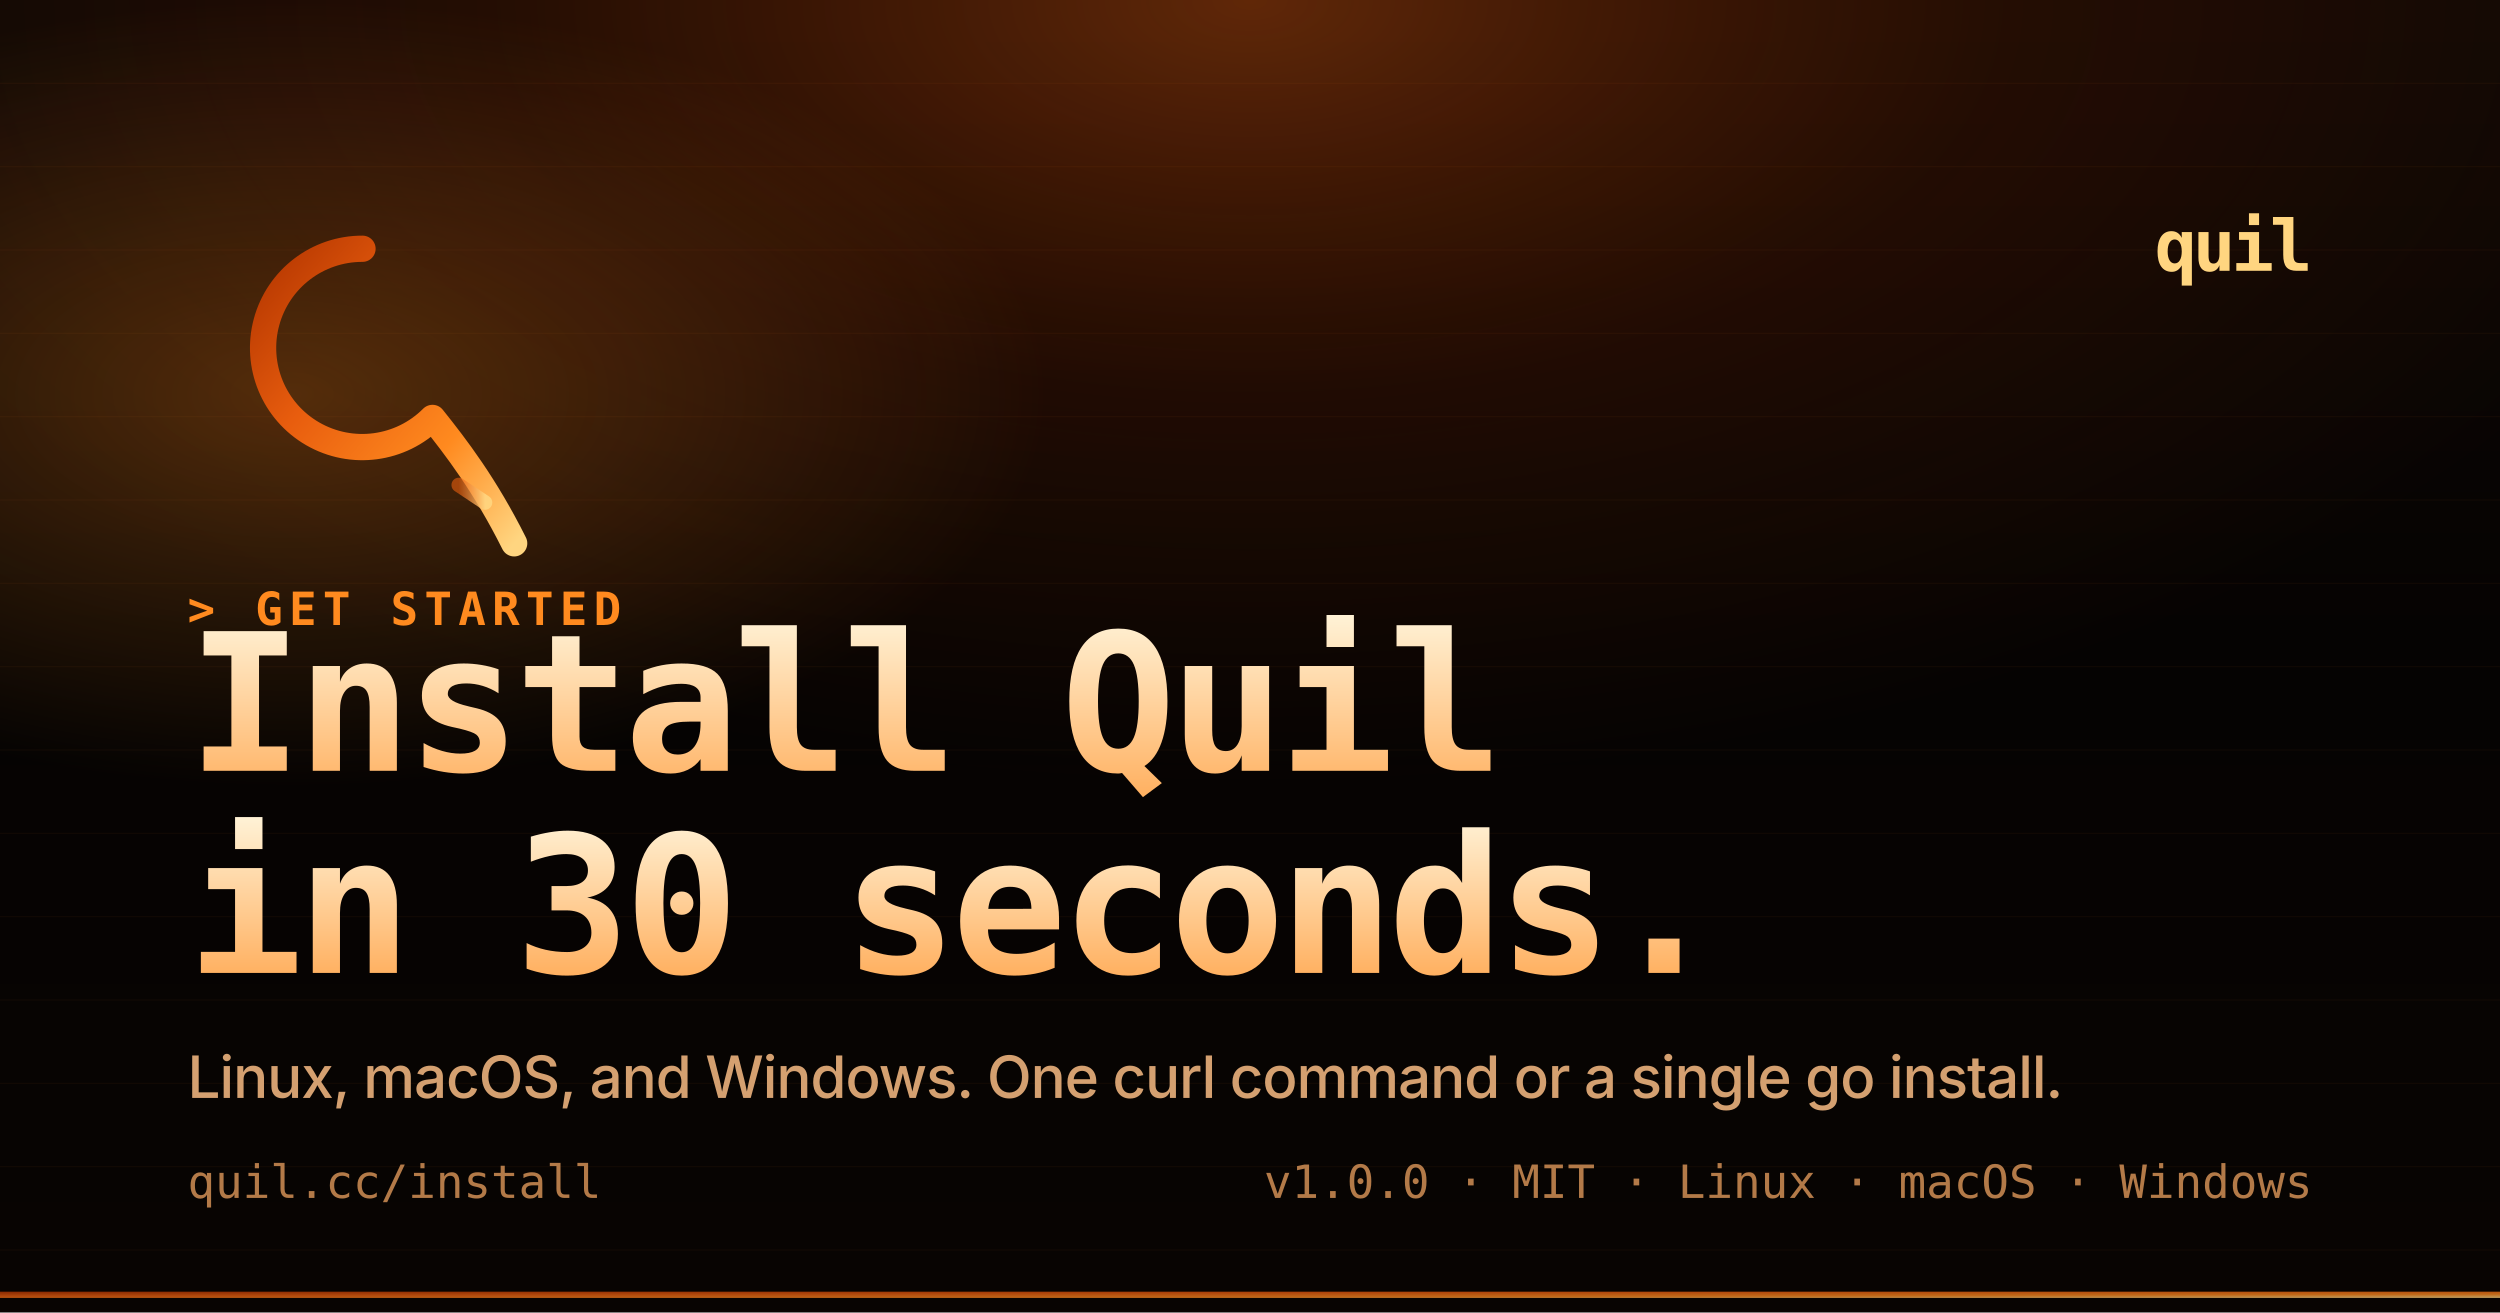
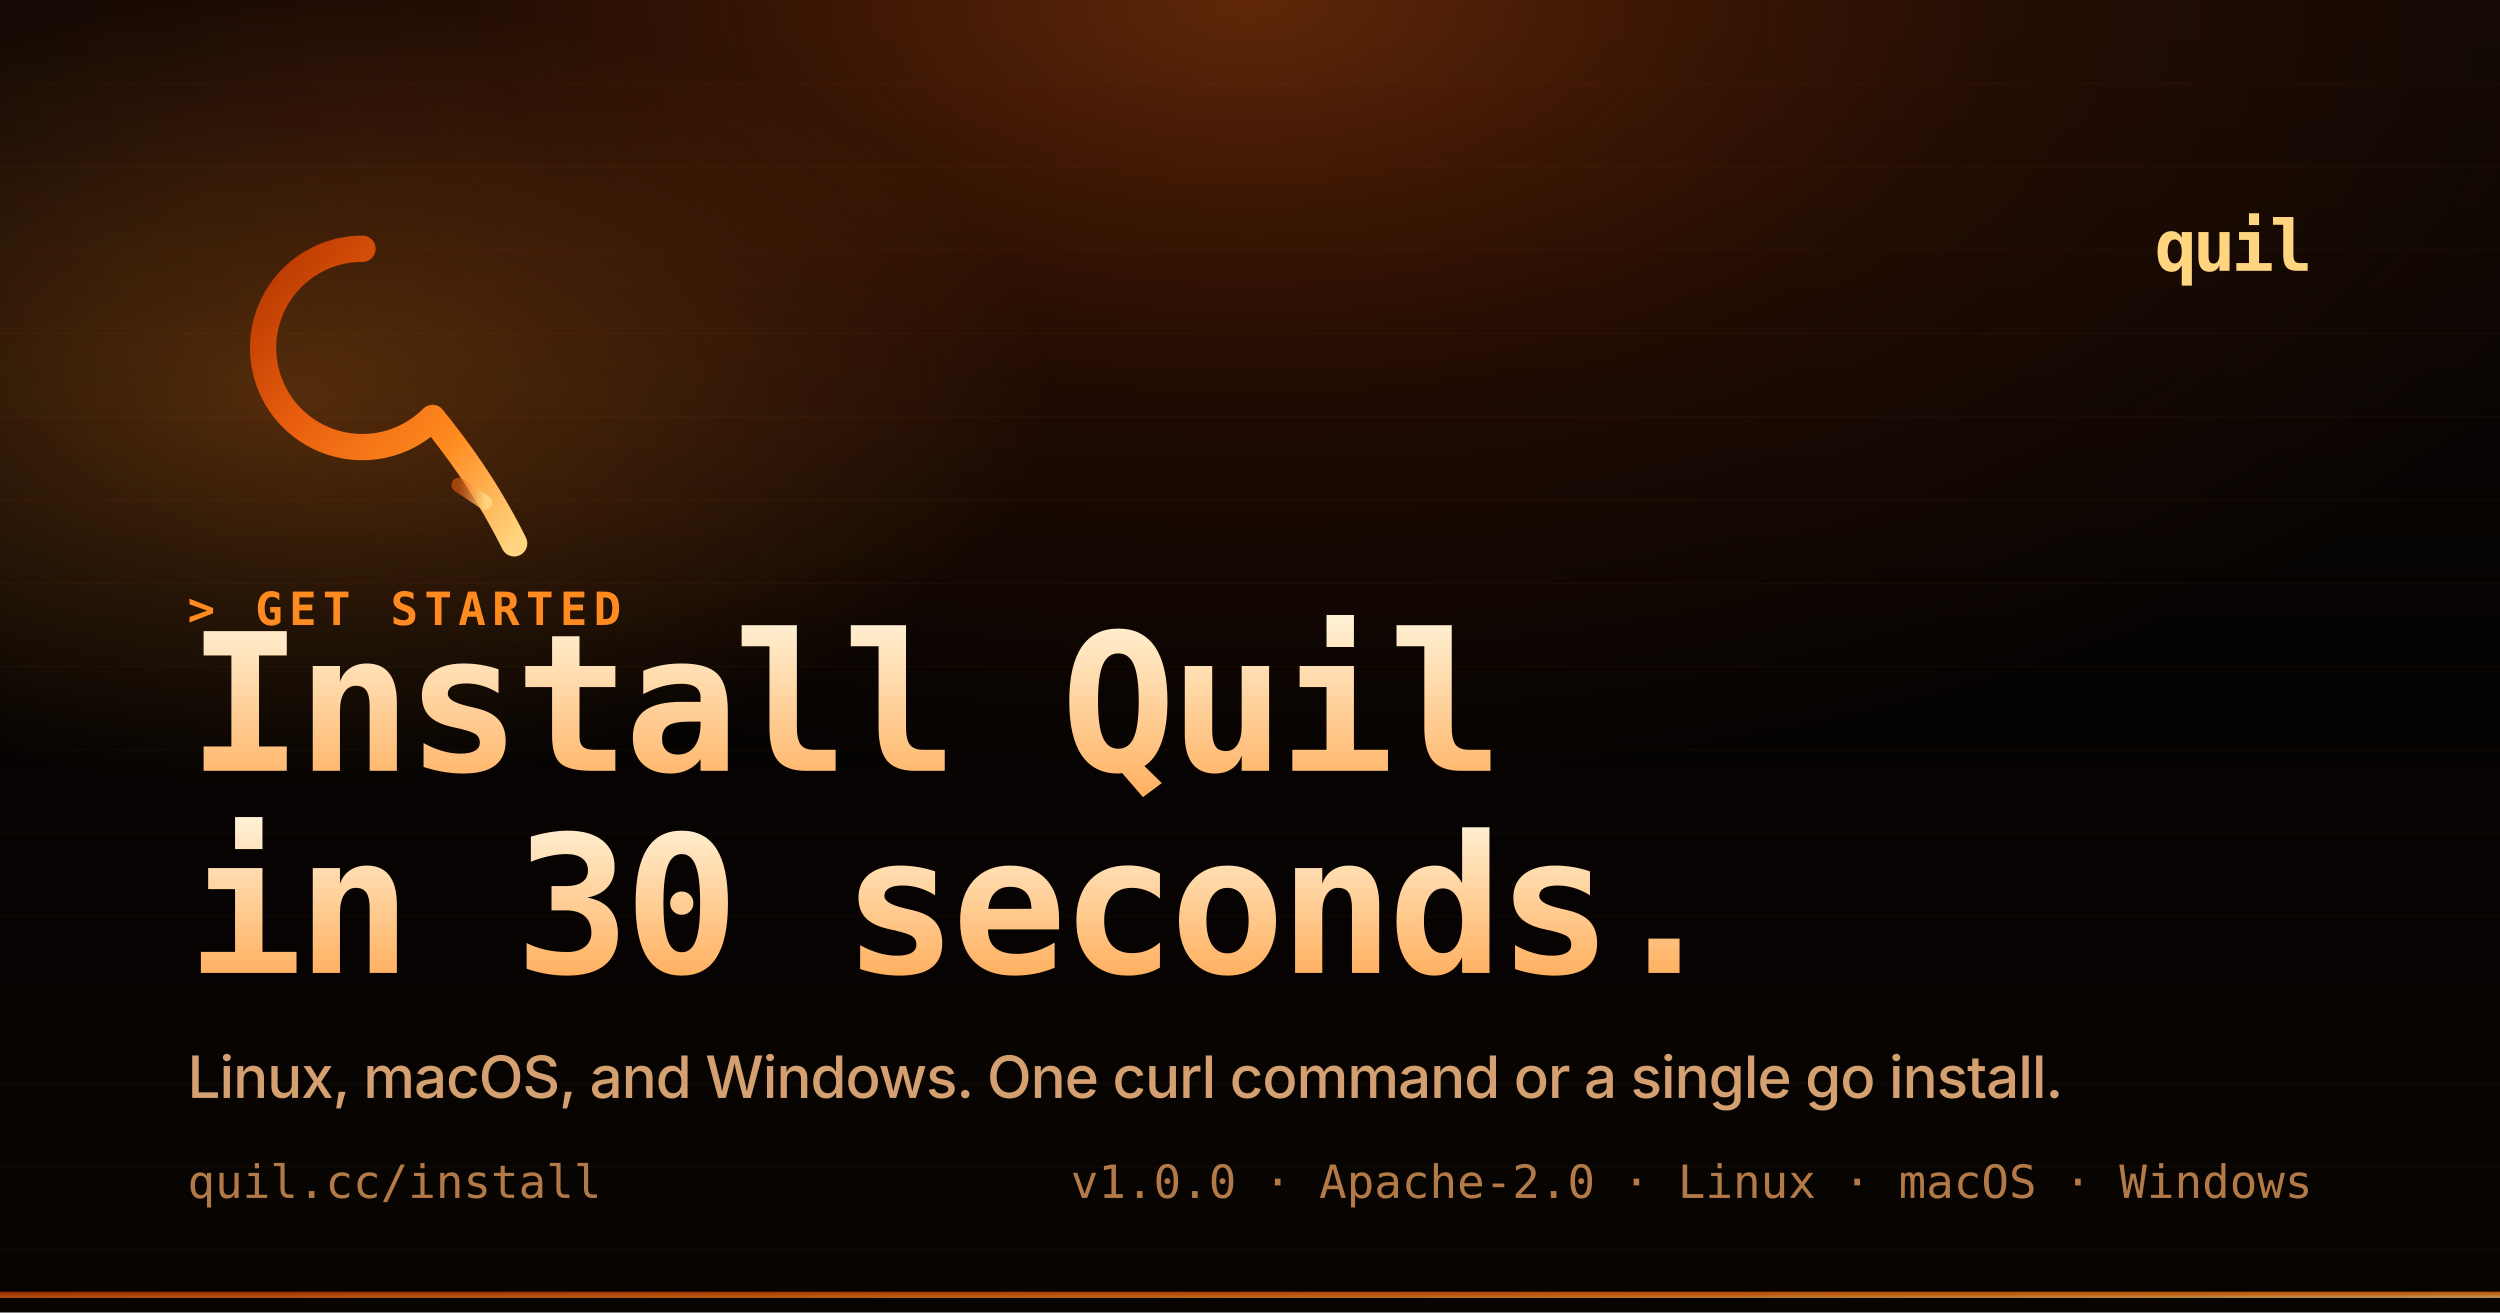
<svg xmlns="http://www.w3.org/2000/svg" viewBox="0 0 1200 630" width="1200" height="630" role="img" aria-label="Quil — Install Quil in 30 seconds.">
  <defs>
    <linearGradient id="bg" x1="0%" y1="0%" x2="0%" y2="100%">
      <stop offset="0%" stop-color="#0D0704" />
      <stop offset="50%" stop-color="#050302" />
      <stop offset="100%" stop-color="#080402" />
    </linearGradient>
    <radialGradient id="glowEmber" cx="50%" cy="0%" r="60%">
      <stop offset="0%" stop-color="#E85D0E" stop-opacity="0.38" />
      <stop offset="50%" stop-color="#B33500" stop-opacity="0.14" />
      <stop offset="100%" stop-color="#B33500" stop-opacity="0" />
    </radialGradient>
    <radialGradient id="glowBrand" cx="12%" cy="30%" r="30%">
      <stop offset="0%" stop-color="#FF8A1F" stop-opacity="0.28" />
      <stop offset="100%" stop-color="#FF8A1F" stop-opacity="0" />
    </radialGradient>
    <linearGradient id="ogStroke" x1="0%" y1="0%" x2="100%" y2="100%">
      <stop offset="0%" stop-color="#B33500" />
      <stop offset="35%" stop-color="#E85D0E" />
      <stop offset="70%" stop-color="#FF8A1F" />
      <stop offset="100%" stop-color="#FFD580" />
    </linearGradient>
    <linearGradient id="ogBarb" x1="0%" y1="0%" x2="100%" y2="0%">
      <stop offset="0%" stop-color="#E85D0E" stop-opacity="0.6" />
      <stop offset="100%" stop-color="#FFD580" stop-opacity="0.9" />
    </linearGradient>
    <linearGradient id="ogTitle" x1="0%" y1="0%" x2="0%" y2="100%">
      <stop offset="0%" stop-color="#FFF2D6" />
      <stop offset="100%" stop-color="#FFB060" />
    </linearGradient>
  </defs>
  <rect x="0" y="0" width="1200" height="630" fill="url(#bg)" />
  <rect x="0" y="0" width="1200" height="630" fill="url(#glowEmber)" />
  <rect x="0" y="0" width="1200" height="630" fill="url(#glowBrand)" />
  <g stroke="#FF8A1F" stroke-width="0.5" stroke-opacity="0.05">
    <line x1="0" y1="40" x2="1200" y2="40" />
    <line x1="0" y1="80" x2="1200" y2="80" />
    <line x1="0" y1="120" x2="1200" y2="120" />
    <line x1="0" y1="160" x2="1200" y2="160" />
    <line x1="0" y1="200" x2="1200" y2="200" />
    <line x1="0" y1="240" x2="1200" y2="240" />
    <line x1="0" y1="280" x2="1200" y2="280" />
    <line x1="0" y1="320" x2="1200" y2="320" />
    <line x1="0" y1="360" x2="1200" y2="360" />
    <line x1="0" y1="400" x2="1200" y2="400" />
    <line x1="0" y1="440" x2="1200" y2="440" />
    <line x1="0" y1="480" x2="1200" y2="480" />
    <line x1="0" y1="520" x2="1200" y2="520" />
    <line x1="0" y1="560" x2="1200" y2="560" />
    <line x1="0" y1="600" x2="1200" y2="600" />
  </g>
  <g transform="translate(90, 90) scale(1.4)">
    <path d="M 60 21          A 34 34 0 1 0 84 79          C 92 89 102 102 112 122" fill="none" stroke="url(#ogStroke)" stroke-width="9" stroke-linecap="round" stroke-linejoin="round" />
    <path d="M 102 108 L 93 102" fill="none" stroke="url(#ogBarb)" stroke-width="5" stroke-linecap="round" />
  </g>
  <text x="1110" y="130" text-anchor="end" font-family="'JetBrains Mono', 'SF Mono', ui-monospace, monospace" font-size="34" font-weight="700" letter-spacing="-2" fill="#FFD580">quil</text>
  <text x="90" y="300" font-family="'JetBrains Mono', 'SF Mono', ui-monospace, monospace" font-size="22" font-weight="700" letter-spacing="3" fill="#FF8A1F">&gt; GET STARTED</text>
  <text x="90" y="370" font-family="'JetBrains Mono', 'SF Mono', ui-monospace, monospace" font-size="92" font-weight="700" letter-spacing="-3" fill="url(#ogTitle)">Install Quil</text>
  <text x="90" y="467" font-family="'JetBrains Mono', 'SF Mono', ui-monospace, monospace" font-size="92" font-weight="700" letter-spacing="-3" fill="url(#ogTitle)">in 30 seconds.</text>
  <text x="90" y="527" font-family="'Inter', 'SF Pro Display', system-ui, sans-serif" font-size="28" font-weight="500" letter-spacing="-0.5" fill="#D4A070">Linux, macOS, and Windows. One curl command or a single go install.</text>
  <g font-family="'JetBrains Mono', ui-monospace, monospace" font-size="22" fill="#B37A48">
    <text x="90" y="575">quil.cc/install</text>
-     <text x="1110" y="575" text-anchor="end">v1.0.0  ·  MIT  ·  Linux · macOS · Windows</text>
+     <text x="1110" y="575" text-anchor="end">v1.0.0  ·  Apache-2.0  ·  Linux · macOS · Windows</text>
  </g>
  <rect x="0" y="620" width="1200" height="3" fill="url(#ogStroke)" opacity="0.75" />
</svg>
